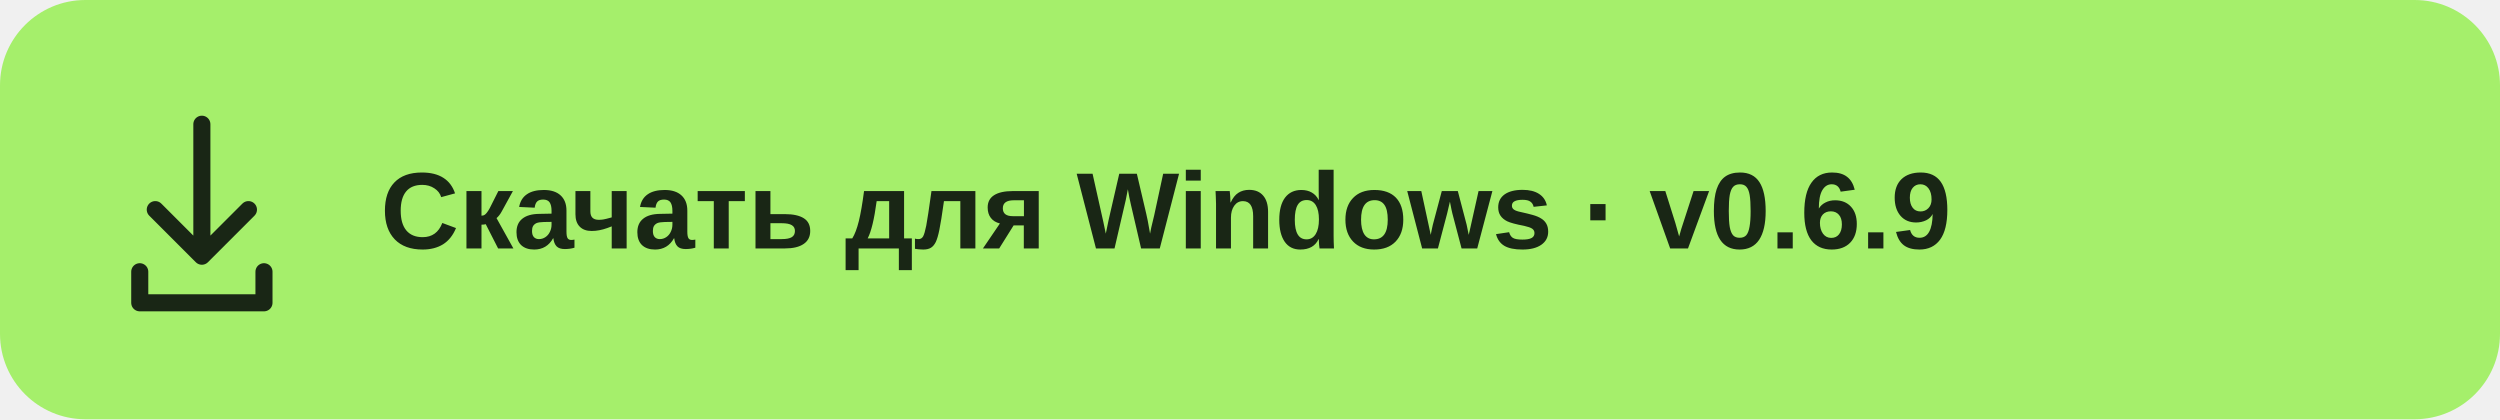
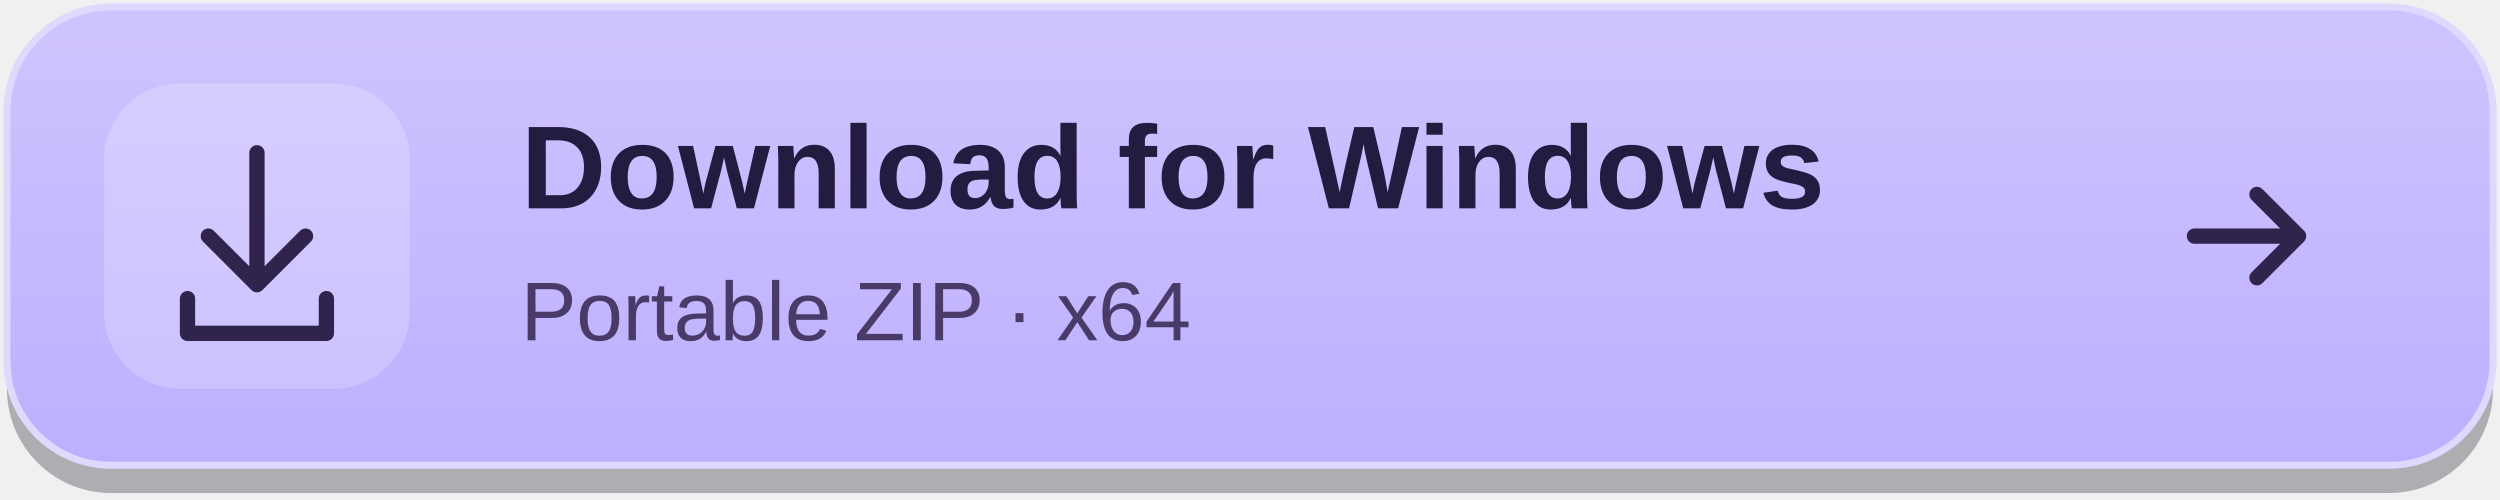
- <svg xmlns="http://www.w3.org/2000/svg" width="322" height="54" viewBox="0 0 322 54">
-   <rect width="322" height="54" rx="11" fill="#a5ef6b" />
-   <g fill="none" stroke="#192615" stroke-width="2.2" stroke-linecap="round" stroke-linejoin="round">
-     <path d="M26 16v17m-6-6 6 6 6-6M18 35v4h16v-4" />
+ <svg xmlns="http://www.w3.org/2000/svg" width="360" height="72" viewBox="0 0 360 72" role="img" aria-labelledby="title desc">
+   <defs>
+     <linearGradient id="surface" x1="0" y1="0" x2="0" y2="1">
+       <stop stop-color="#d0c4ff" />
+       <stop offset="1" stop-color="#bcafff" />
+     </linearGradient>
+   </defs>
+   <rect x="1" y="5" width="358" height="66" rx="15" fill="#161122" fill-opacity=".3" />
+   <rect x="1" y="1" width="358" height="66" rx="15" fill="url(#surface)" stroke="#e1d8ff" />
+   <rect x="15" y="12" width="44" height="44" rx="11" fill="#fff" fill-opacity=".2" />
+   <g fill="none" stroke="#30234c" stroke-width="2.2" stroke-linecap="round" stroke-linejoin="round">
+     <path d="M37 22v19m-7-7 7 7 7-7M27 43v5h20v-5" />
+     <path d="m325 28 6 6-6 6M316 34h15" />
  </g>
-   <text x="49" y="32" fill="#192615" font-family="Segoe UI,Arial,sans-serif" font-weight="600" font-size="14">Скачать для Windows · v0.6.9</text>
+   <g font-family="Segoe UI,Arial,sans-serif" fill="#241b40">
+     <text x="75" y="30" font-size="17" font-weight="650">Download for Windows</text>
+     <text x="75" y="49" font-size="12" fill="#493a68">Portable ZIP · x64</text>
+   </g>
</svg>
